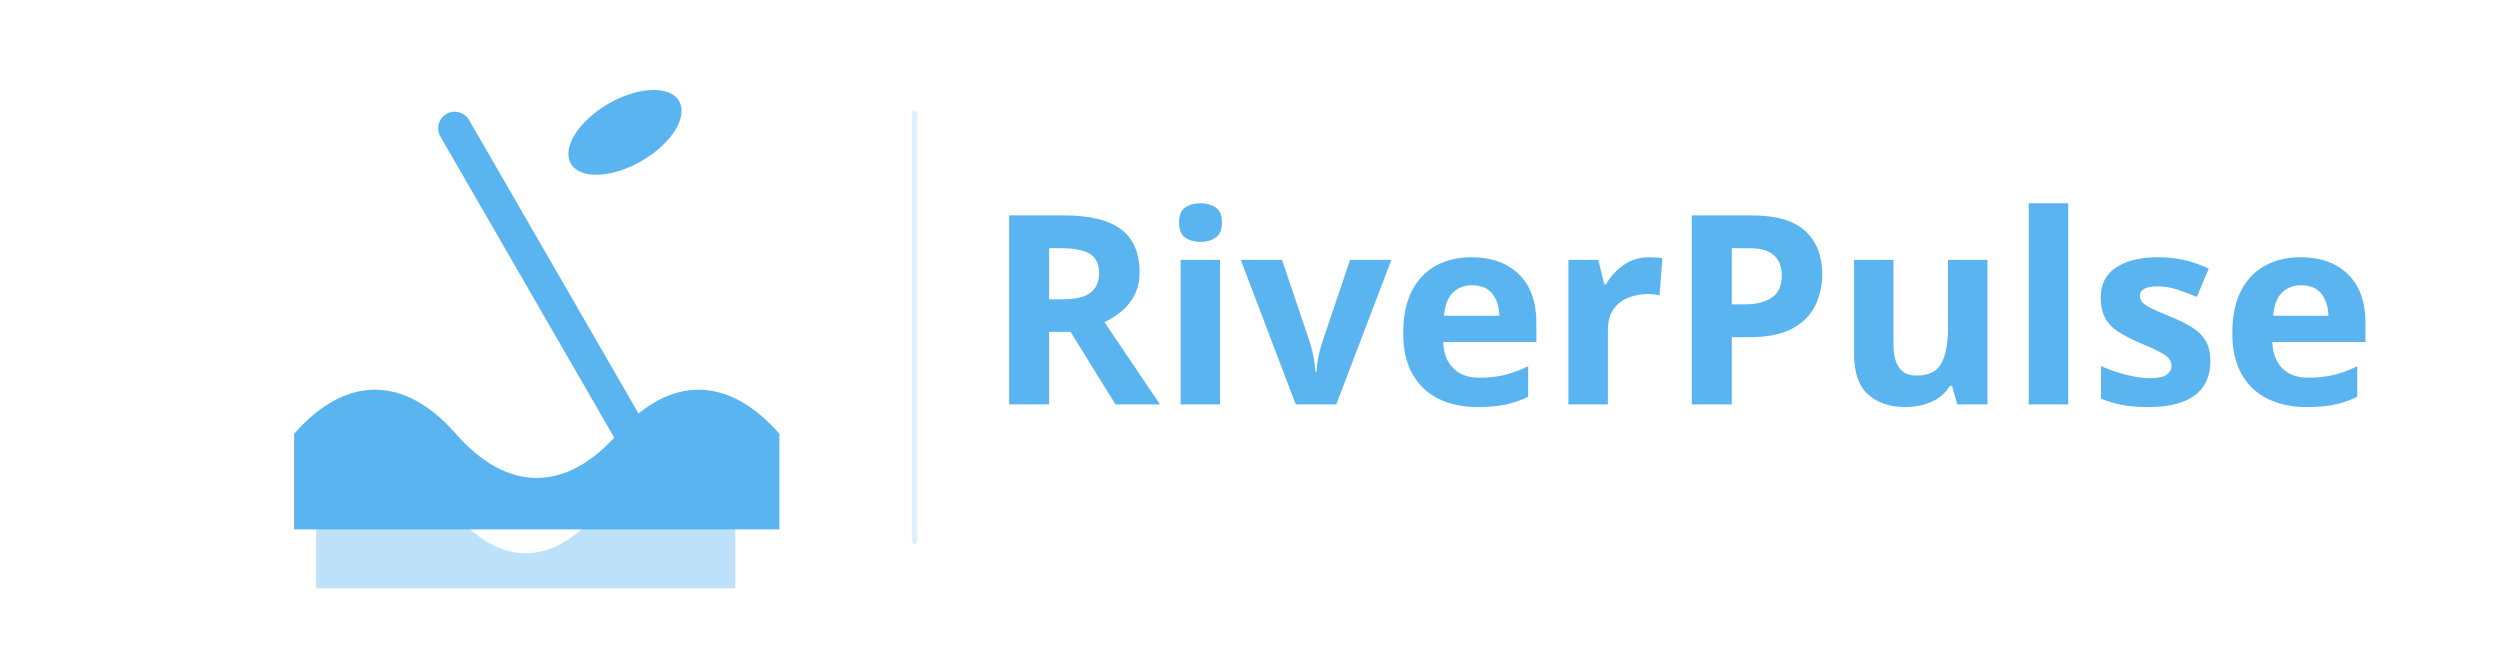
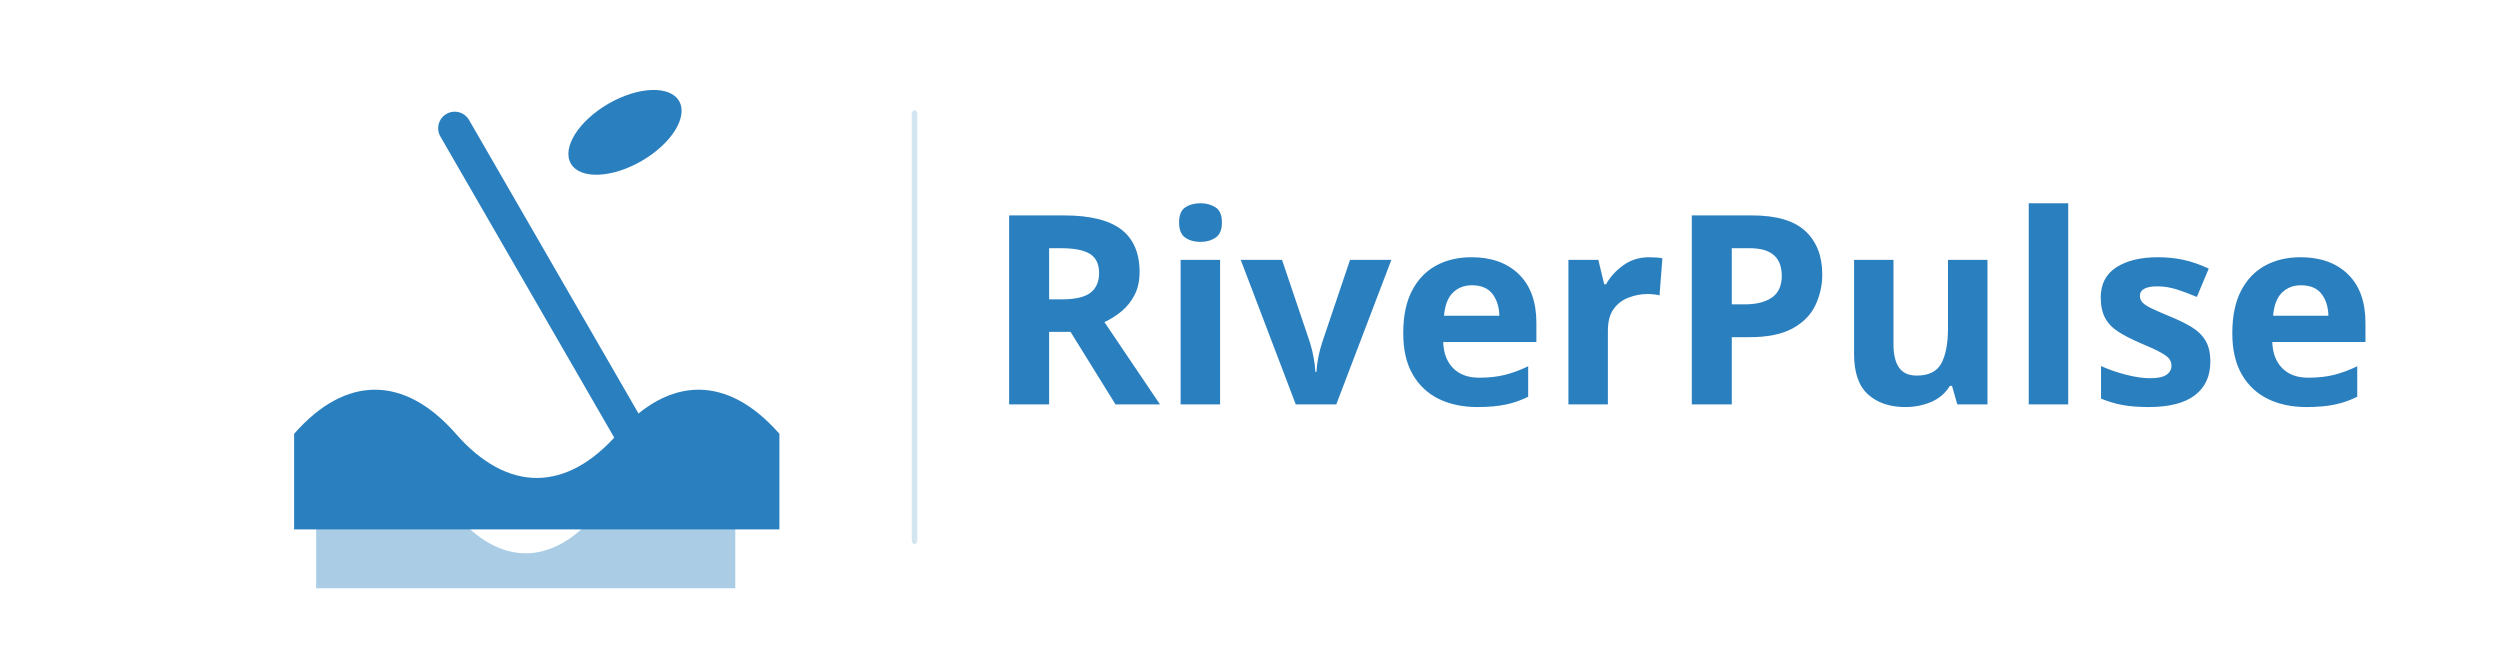
<svg xmlns="http://www.w3.org/2000/svg" width="100%" viewBox="0 0 680 180" role="img" style="">
  <g transform="translate(80, 18)" style="fill:rgb(0, 0, 0);stroke:none;color:rgb(0, 0, 0);stroke-width:1px;stroke-linecap:butt;stroke-linejoin:miter;opacity:1;font-family:&quot;Anthropic Sans&quot;, -apple-system, BlinkMacSystemFont, &quot;Segoe UI&quot;, sans-serif;font-size:16px;font-weight:400;text-anchor:start;dominant-baseline:auto">
-     <rect x="64" y="6" width="9" height="108" rx="4.5" transform="rotate(-30, 68, 60)" style="fill:rgb(90, 180, 240);stroke:none;color:rgb(0, 0, 0);stroke-width:1px;stroke-linecap:butt;stroke-linejoin:miter;opacity:1;font-family:&quot;Anthropic Sans&quot;, -apple-system, BlinkMacSystemFont, &quot;Segoe UI&quot;, sans-serif;font-size:16px;font-weight:400;text-anchor:start;dominant-baseline:auto" />
-     <ellipse cx="90" cy="18" rx="17" ry="9" transform="rotate(-30, 90, 18)" style="fill:rgb(90, 180, 240);stroke:none;color:rgb(0, 0, 0);stroke-width:1px;stroke-linecap:butt;stroke-linejoin:miter;opacity:1;font-family:&quot;Anthropic Sans&quot;, -apple-system, BlinkMacSystemFont, &quot;Segoe UI&quot;, sans-serif;font-size:16px;font-weight:400;text-anchor:start;dominant-baseline:auto" />
-     <path d="M0 100 C14 84,30 84,44 100 C58 116,74 116,88 100 C102 84,118 84,132 100 L132 126 L0 126 Z" style="fill:rgb(90, 180, 240);stroke:none;color:rgb(0, 0, 0);stroke-width:1px;stroke-linecap:butt;stroke-linejoin:miter;opacity:1;font-family:&quot;Anthropic Sans&quot;, -apple-system, BlinkMacSystemFont, &quot;Segoe UI&quot;, sans-serif;font-size:16px;font-weight:400;text-anchor:start;dominant-baseline:auto" />
-     <path opacity="0.4" d="M6 122 C18 108,32 108,44 122 C56 136,70 136,82 122 C94 108,108 108,120 122 L120 142 L6 142 Z" style="fill:rgb(90, 180, 240);stroke:none;color:rgb(0, 0, 0);stroke-width:1px;stroke-linecap:butt;stroke-linejoin:miter;opacity:0.4;font-family:&quot;Anthropic Sans&quot;, -apple-system, BlinkMacSystemFont, &quot;Segoe UI&quot;, sans-serif;font-size:16px;font-weight:400;text-anchor:start;dominant-baseline:auto" />
+     <rect x="64" y="6" width="9" height="108" rx="4.5" transform="rotate(-30, 68, 60)" style="fill:rgb(42, 127, 191);stroke:none;color:rgb(0, 0, 0);stroke-width:1px;stroke-linecap:butt;stroke-linejoin:miter;opacity:1;font-family:&quot;Anthropic Sans&quot;, -apple-system, BlinkMacSystemFont, &quot;Segoe UI&quot;, sans-serif;font-size:16px;font-weight:400;text-anchor:start;dominant-baseline:auto" />
+     <ellipse cx="90" cy="18" rx="17" ry="9" transform="rotate(-30, 90, 18)" style="fill:rgb(42, 127, 191);stroke:none;color:rgb(0, 0, 0);stroke-width:1px;stroke-linecap:butt;stroke-linejoin:miter;opacity:1;font-family:&quot;Anthropic Sans&quot;, -apple-system, BlinkMacSystemFont, &quot;Segoe UI&quot;, sans-serif;font-size:16px;font-weight:400;text-anchor:start;dominant-baseline:auto" />
+     <path d="M0 100 C14 84,30 84,44 100 C58 116,74 116,88 100 C102 84,118 84,132 100 L132 126 L0 126 Z" style="fill:rgb(42, 127, 191);stroke:none;color:rgb(0, 0, 0);stroke-width:1px;stroke-linecap:butt;stroke-linejoin:miter;opacity:1;font-family:&quot;Anthropic Sans&quot;, -apple-system, BlinkMacSystemFont, &quot;Segoe UI&quot;, sans-serif;font-size:16px;font-weight:400;text-anchor:start;dominant-baseline:auto" />
+     <path opacity="0.4" d="M6 122 C18 108,32 108,44 122 C56 136,70 136,82 122 C94 108,108 108,120 122 L120 142 L6 142 Z" style="fill:rgb(42, 127, 191);stroke:none;color:rgb(0, 0, 0);stroke-width:1px;stroke-linecap:butt;stroke-linejoin:miter;opacity:0.4;font-family:&quot;Anthropic Sans&quot;, -apple-system, BlinkMacSystemFont, &quot;Segoe UI&quot;, sans-serif;font-size:16px;font-weight:400;text-anchor:start;dominant-baseline:auto" />
  </g>
-   <rect x="248" y="30" width="1.5" height="118" rx="1" opacity="0.2" style="fill:rgb(90, 180, 240);stroke:none;color:rgb(0, 0, 0);stroke-width:1px;stroke-linecap:butt;stroke-linejoin:miter;opacity:0.2;font-family:&quot;Anthropic Sans&quot;, -apple-system, BlinkMacSystemFont, &quot;Segoe UI&quot;, sans-serif;font-size:16px;font-weight:400;text-anchor:start;dominant-baseline:auto" />
-   <text x="268" y="110" font-size="72" style="fill:rgb(90, 180, 240);stroke:none;color:rgb(0, 0, 0);stroke-width:1px;stroke-linecap:butt;stroke-linejoin:miter;opacity:1;font-family:Syne, &quot;Arial Black&quot;, sans-serif;font-size:72px;font-weight:700;text-anchor:start;dominant-baseline:auto">RiverPulse</text>
+   <rect x="248" y="30" width="1.5" height="118" rx="1" opacity="0.2" style="fill:rgb(42, 127, 191);stroke:none;color:rgb(0, 0, 0);stroke-width:1px;stroke-linecap:butt;stroke-linejoin:miter;opacity:0.2;font-family:&quot;Anthropic Sans&quot;, -apple-system, BlinkMacSystemFont, &quot;Segoe UI&quot;, sans-serif;font-size:16px;font-weight:400;text-anchor:start;dominant-baseline:auto" />
+   <text x="268" y="110" font-size="72" style="fill:rgb(42, 127, 191);stroke:none;color:rgb(0, 0, 0);stroke-width:1px;stroke-linecap:butt;stroke-linejoin:miter;opacity:1;font-family:Syne, &quot;Arial Black&quot;, sans-serif;font-size:72px;font-weight:700;text-anchor:start;dominant-baseline:auto">RiverPulse</text>
</svg>
